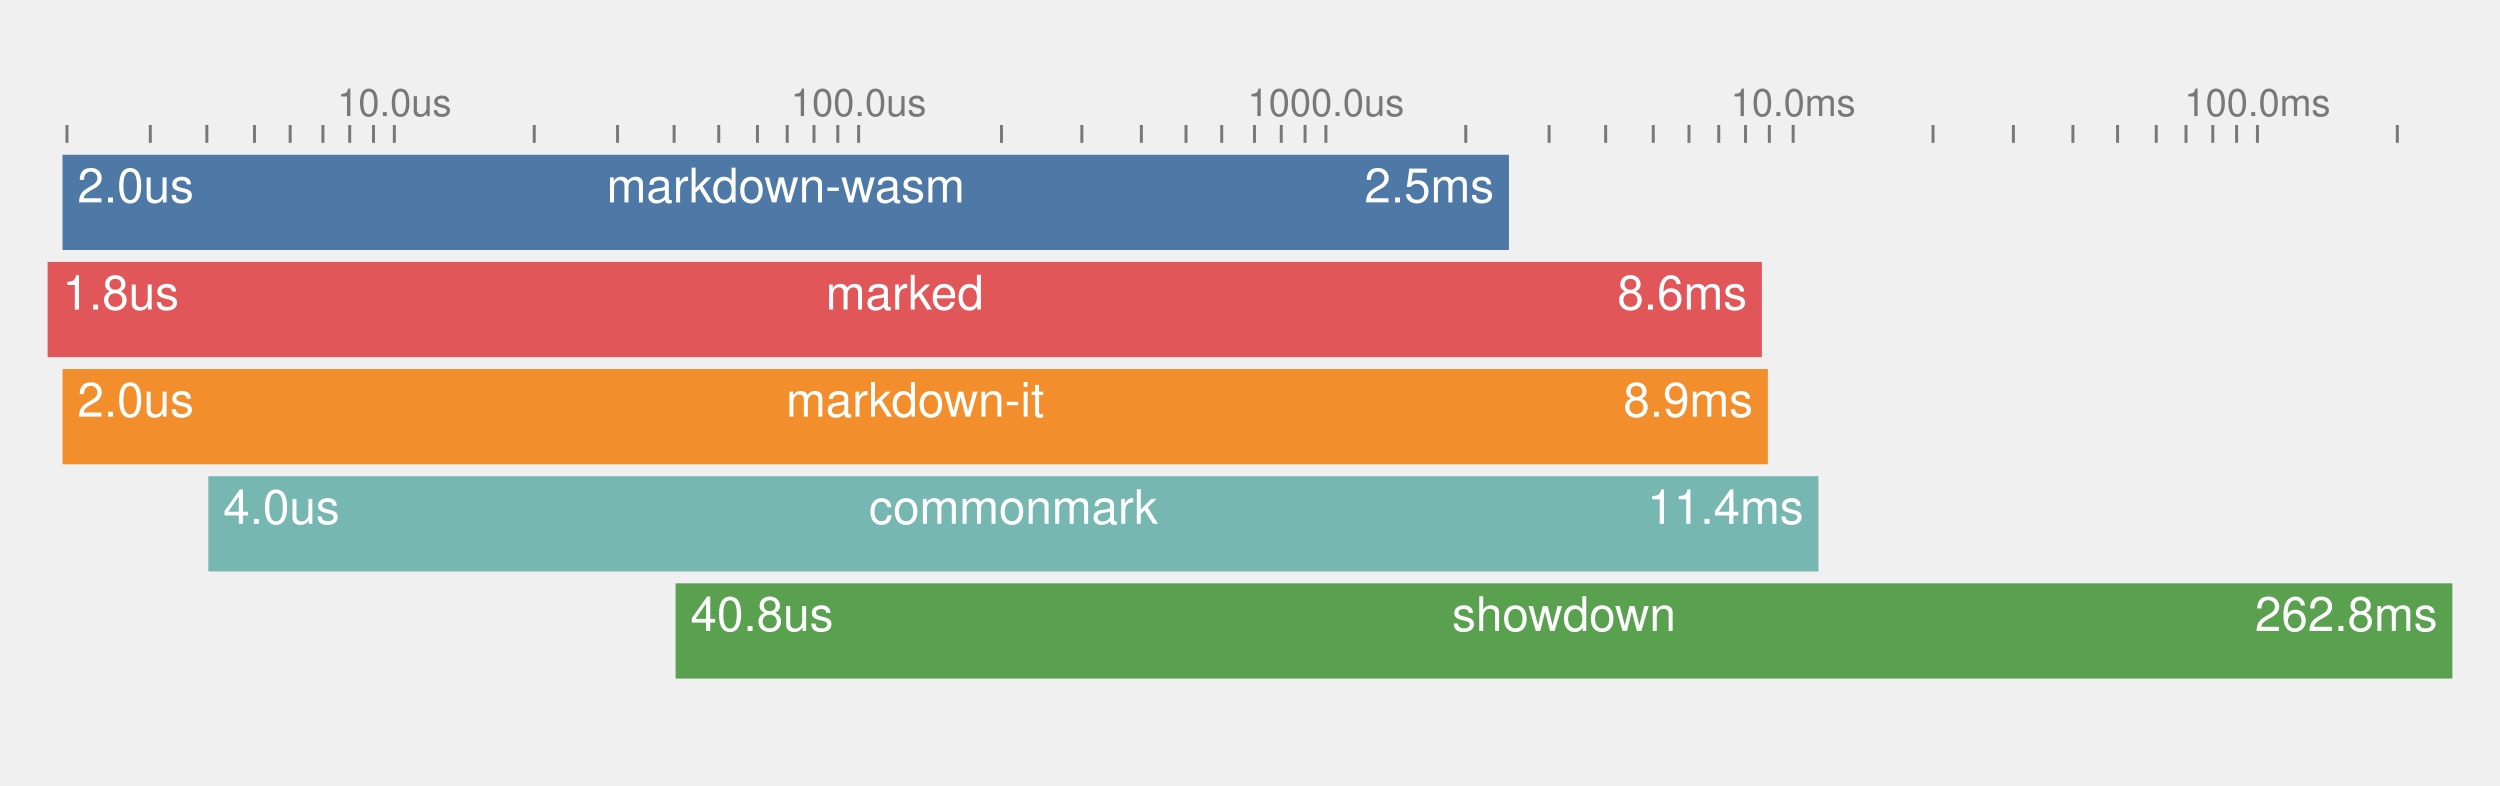
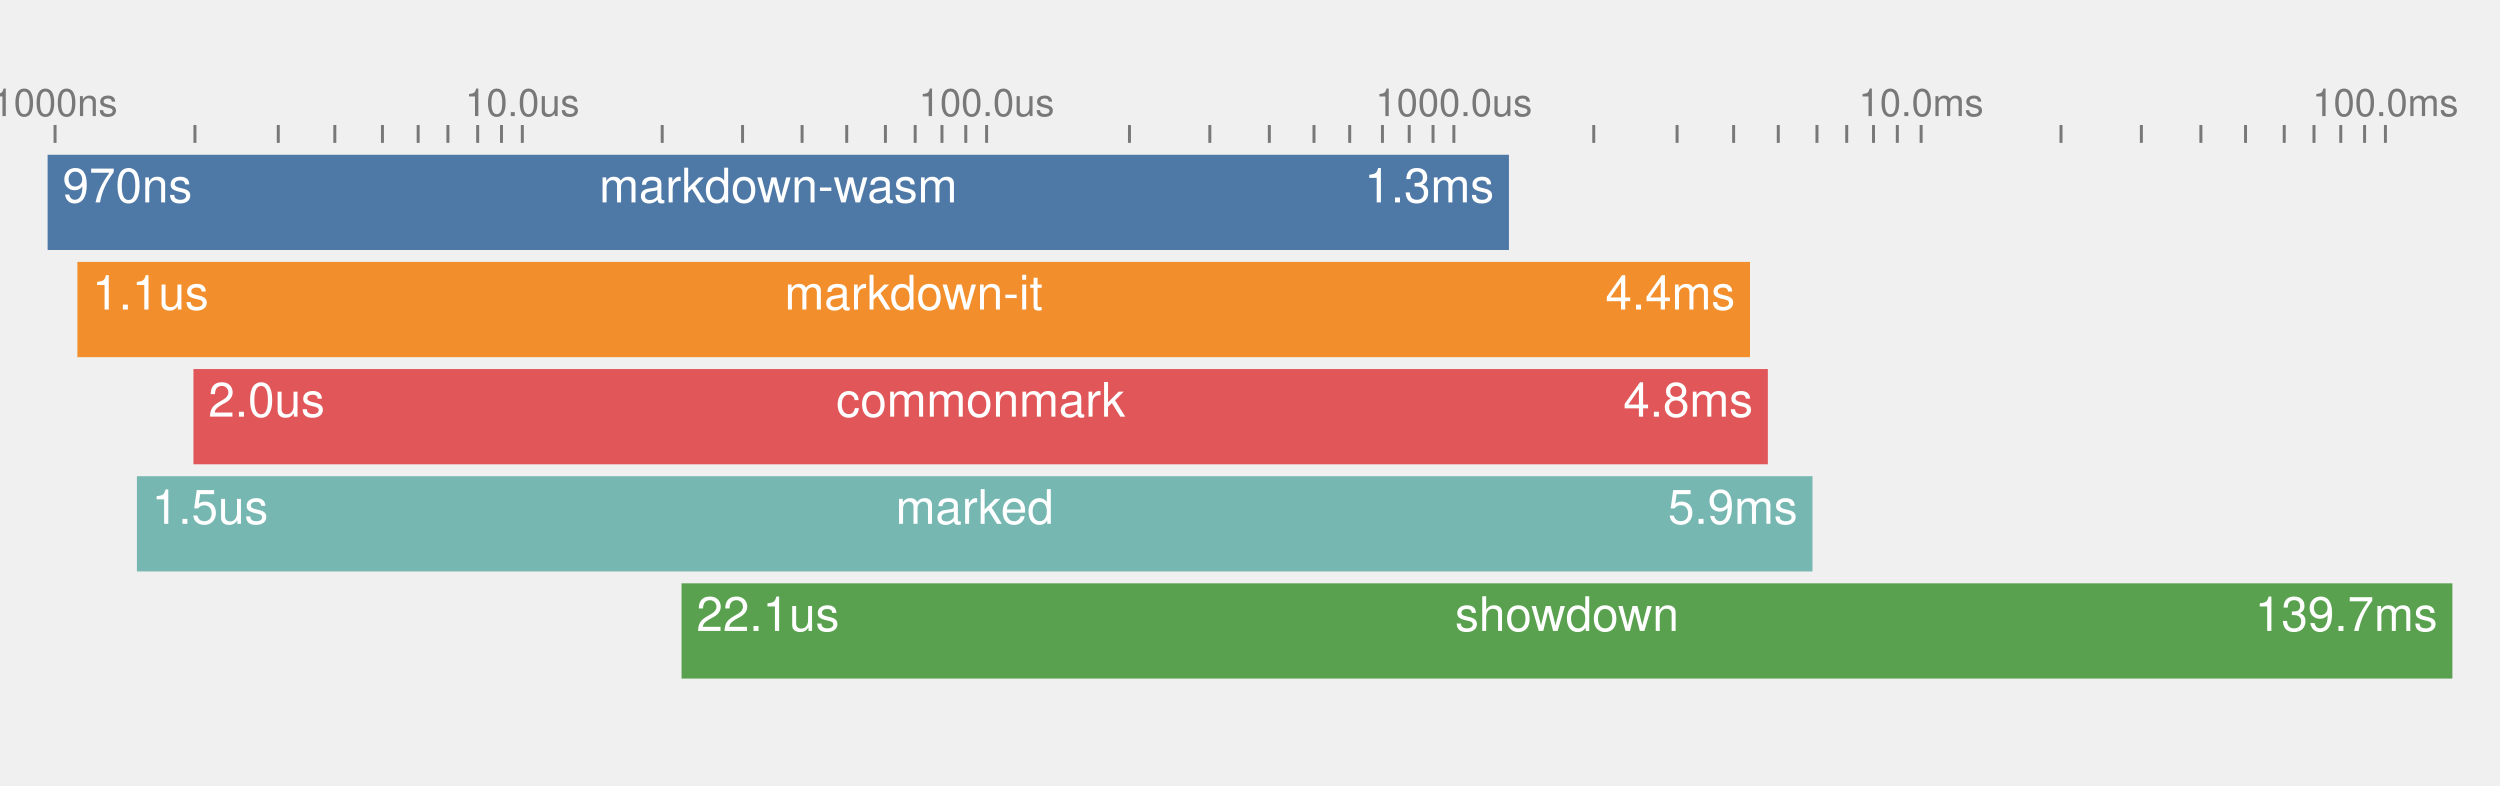
<svg xmlns="http://www.w3.org/2000/svg" width="840" height="264" font-family="-apple-system,BlinkMacSystemFont,&quot;Segoe UI&quot;,Helvetica,Arial,sans-serif" font-size="16">
-   <path fill="#4e79a7" d="M21 52h486v32H21z" />
-   <path fill="#e15759" d="M16 88h576v32H16z" />
-   <path fill="#f28e2c" d="M21 124h573v32H21z" />
-   <path fill="#76b7b2" d="M70 160h541v32H70z" />
-   <path fill="#59a14f" d="M227 196h597v32H227z" />
+   <path fill="#4e79a7" d="M16 52h491v32H16z" />
+   <path fill="#f28e2c" d="M26 88h562v32H26z" />
+   <path fill="#e15759" d="M65 124h529v32H65z" />
+   <path fill="#76b7b2" d="M46 160h563v32H46z" />
+   <path fill="#59a14f" d="M229 196h595v32H229z" />
  <g fill="#fff" font-weight="500" text-anchor="middle">
-     <text x="264" y="68" alignment-baseline="central">markdown-wasm</text>
-     <text x="304" y="104" alignment-baseline="central">marked</text>
-     <text x="307.5" y="140" alignment-baseline="central">markdown-it</text>
-     <text x="340.5" y="176" alignment-baseline="central">commonmark</text>
-     <text x="525.5" y="212" alignment-baseline="central">showdown</text>
+     <text x="261.5" y="68" alignment-baseline="central">markdown-wasm</text>
+     <text x="307" y="104" alignment-baseline="central">markdown-it</text>
+     <text x="329.5" y="140" alignment-baseline="central">commonmark</text>
+     <text x="327.5" y="176" alignment-baseline="central">marked</text>
+     <text x="526.5" y="212" alignment-baseline="central">showdown</text>
  </g>
  <g fill="#fff" font-weight="500">
-     <text x="21" y="68" alignment-baseline="central" dx="5">2.0us</text>
-     <text x="16" y="104" alignment-baseline="central" dx="5">1.8us</text>
-     <text x="21" y="140" alignment-baseline="central" dx="5">2.0us</text>
-     <text x="70" y="176" alignment-baseline="central" dx="5">4.0us</text>
-     <text x="227" y="212" alignment-baseline="central" dx="5">40.8us</text>
+     <text x="16" y="68" alignment-baseline="central" dx="5">970ns</text>
+     <text x="26" y="104" alignment-baseline="central" dx="5">1.1us</text>
+     <text x="65" y="140" alignment-baseline="central" dx="5">2.0us</text>
+     <text x="46" y="176" alignment-baseline="central" dx="5">1.5us</text>
+     <text x="229" y="212" alignment-baseline="central" dx="5">22.1us</text>
  </g>
  <g fill="#fff" font-weight="500" text-anchor="end">
-     <text x="507" y="68" alignment-baseline="central" dx="-5">2.5ms</text>
-     <text x="592" y="104" alignment-baseline="central" dx="-5">8.6ms</text>
-     <text x="594" y="140" alignment-baseline="central" dx="-5">8.9ms</text>
-     <text x="611" y="176" alignment-baseline="central" dx="-5">11.4ms</text>
-     <text x="824" y="212" alignment-baseline="central" dx="-5">262.8ms</text>
+     <text x="507" y="68" alignment-baseline="central" dx="-5">1.3ms</text>
+     <text x="588" y="104" alignment-baseline="central" dx="-5">4.4ms</text>
+     <text x="594" y="140" alignment-baseline="central" dx="-5">4.8ms</text>
+     <text x="609" y="176" alignment-baseline="central" dx="-5">5.9ms</text>
+     <text x="824" y="212" alignment-baseline="central" dx="-5">139.7ms</text>
  </g>
  <g fill="none" font-size="12.8" text-anchor="middle" opacity=".5">
-     <path stroke="currentColor" d="M22.5 48v-6M50.5 48v-6M69.5 48v-6M85.5 48v-6M97.5 48v-6M108.5 48v-6M117.5 48v-6M125.5 48v-6" />
    <g class="tick">
-       <path stroke="currentColor" d="M132.5 48v-6" />
-       <text fill="currentColor" y="-9" dy="0em" transform="translate(132.5 48)">10.0us</text>
+       <path stroke="currentColor" d="M18.5 48v-6" />
+       <text fill="currentColor" y="-9" dy="0em" transform="translate(18.5 48)">1000ns</text>
    </g>
-     <path stroke="currentColor" d="M179.5 48v-6M207.5 48v-6M226.5 48v-6M241.5 48v-6M254.5 48v-6M264.5 48v-6M273.5 48v-6M281.5 48v-6" />
+     <path stroke="currentColor" d="M65.5 48v-6M93.5 48v-6M112.5 48v-6M128.5 48v-6M140.5 48v-6M150.5 48v-6M160.5 48v-6M168.5 48v-6" />
    <g class="tick">
-       <path stroke="currentColor" d="M288.5 48v-6" />
-       <text fill="currentColor" y="-9" dy="0em" transform="translate(288.5 48)">100.0us</text>
+       <path stroke="currentColor" d="M175.5 48v-6" />
+       <text fill="currentColor" y="-9" dy="0em" transform="translate(175.5 48)">10.0us</text>
    </g>
-     <path stroke="currentColor" d="M336.5 48v-6M363.5 48v-6M383.5 48v-6M398.5 48v-6M410.5 48v-6M421.5 48v-6M430.5 48v-6M438.5 48v-6" />
+     <path stroke="currentColor" d="M222.5 48v-6M249.5 48v-6M269.5 48v-6M284.5 48v-6M297.5 48v-6M307.5 48v-6M316.5 48v-6M324.5 48v-6" />
    <g class="tick">
-       <path stroke="currentColor" d="M445.5 48v-6" />
-       <text fill="currentColor" y="-9" dy="0em" transform="translate(445.5 48)">1000.0us</text>
+       <path stroke="currentColor" d="M331.5 48v-6" />
+       <text fill="currentColor" y="-9" dy="0em" transform="translate(331.5 48)">100.0us</text>
    </g>
-     <path stroke="currentColor" d="M492.5 48v-6M520.5 48v-6M539.5 48v-6M555.5 48v-6M567.5 48v-6M577.5 48v-6M586.5 48v-6M594.5 48v-6" />
+     <path stroke="currentColor" d="M379.5 48v-6M406.5 48v-6M426.5 48v-6M441.5 48v-6M453.5 48v-6M464.5 48v-6M473.5 48v-6M481.5 48v-6" />
    <g class="tick">
-       <path stroke="currentColor" d="M602.5 48v-6" />
-       <text fill="currentColor" y="-9" dy="0em" transform="translate(602.5 48)">10.0ms</text>
+       <path stroke="currentColor" d="M488.5 48v-6" />
+       <text fill="currentColor" y="-9" dy="0em" transform="translate(488.5 48)">1000.0us</text>
    </g>
-     <path stroke="currentColor" d="M649.5 48v-6M676.5 48v-6M696.5 48v-6M711.5 48v-6M724.5 48v-6M734.5 48v-6M743.5 48v-6M751.5 48v-6" />
+     <path stroke="currentColor" d="M535.5 48v-6M563.5 48v-6M582.5 48v-6M597.5 48v-6M610.5 48v-6M620.5 48v-6M629.5 48v-6M637.5 48v-6" />
    <g class="tick">
-       <path stroke="currentColor" d="M758.5 48v-6" />
-       <text fill="currentColor" y="-9" dy="0em" transform="translate(758.5 48)">100.0ms</text>
+       <path stroke="currentColor" d="M645.5 48v-6" />
+       <text fill="currentColor" y="-9" dy="0em" transform="translate(645.5 48)">10.0ms</text>
    </g>
-     <path stroke="currentColor" d="M805.5 48v-6" />
+     <path stroke="currentColor" d="M692.5 48v-6M719.5 48v-6M739.5 48v-6M754.5 48v-6M767.5 48v-6M777.5 48v-6M786.5 48v-6M794.5 48v-6" />
+     <g class="tick">
+       <path stroke="currentColor" d="M801.5 48v-6" />
+       <text fill="currentColor" y="-9" dy="0em" transform="translate(801.5 48)">100.0ms</text>
+     </g>
  </g>
</svg>
